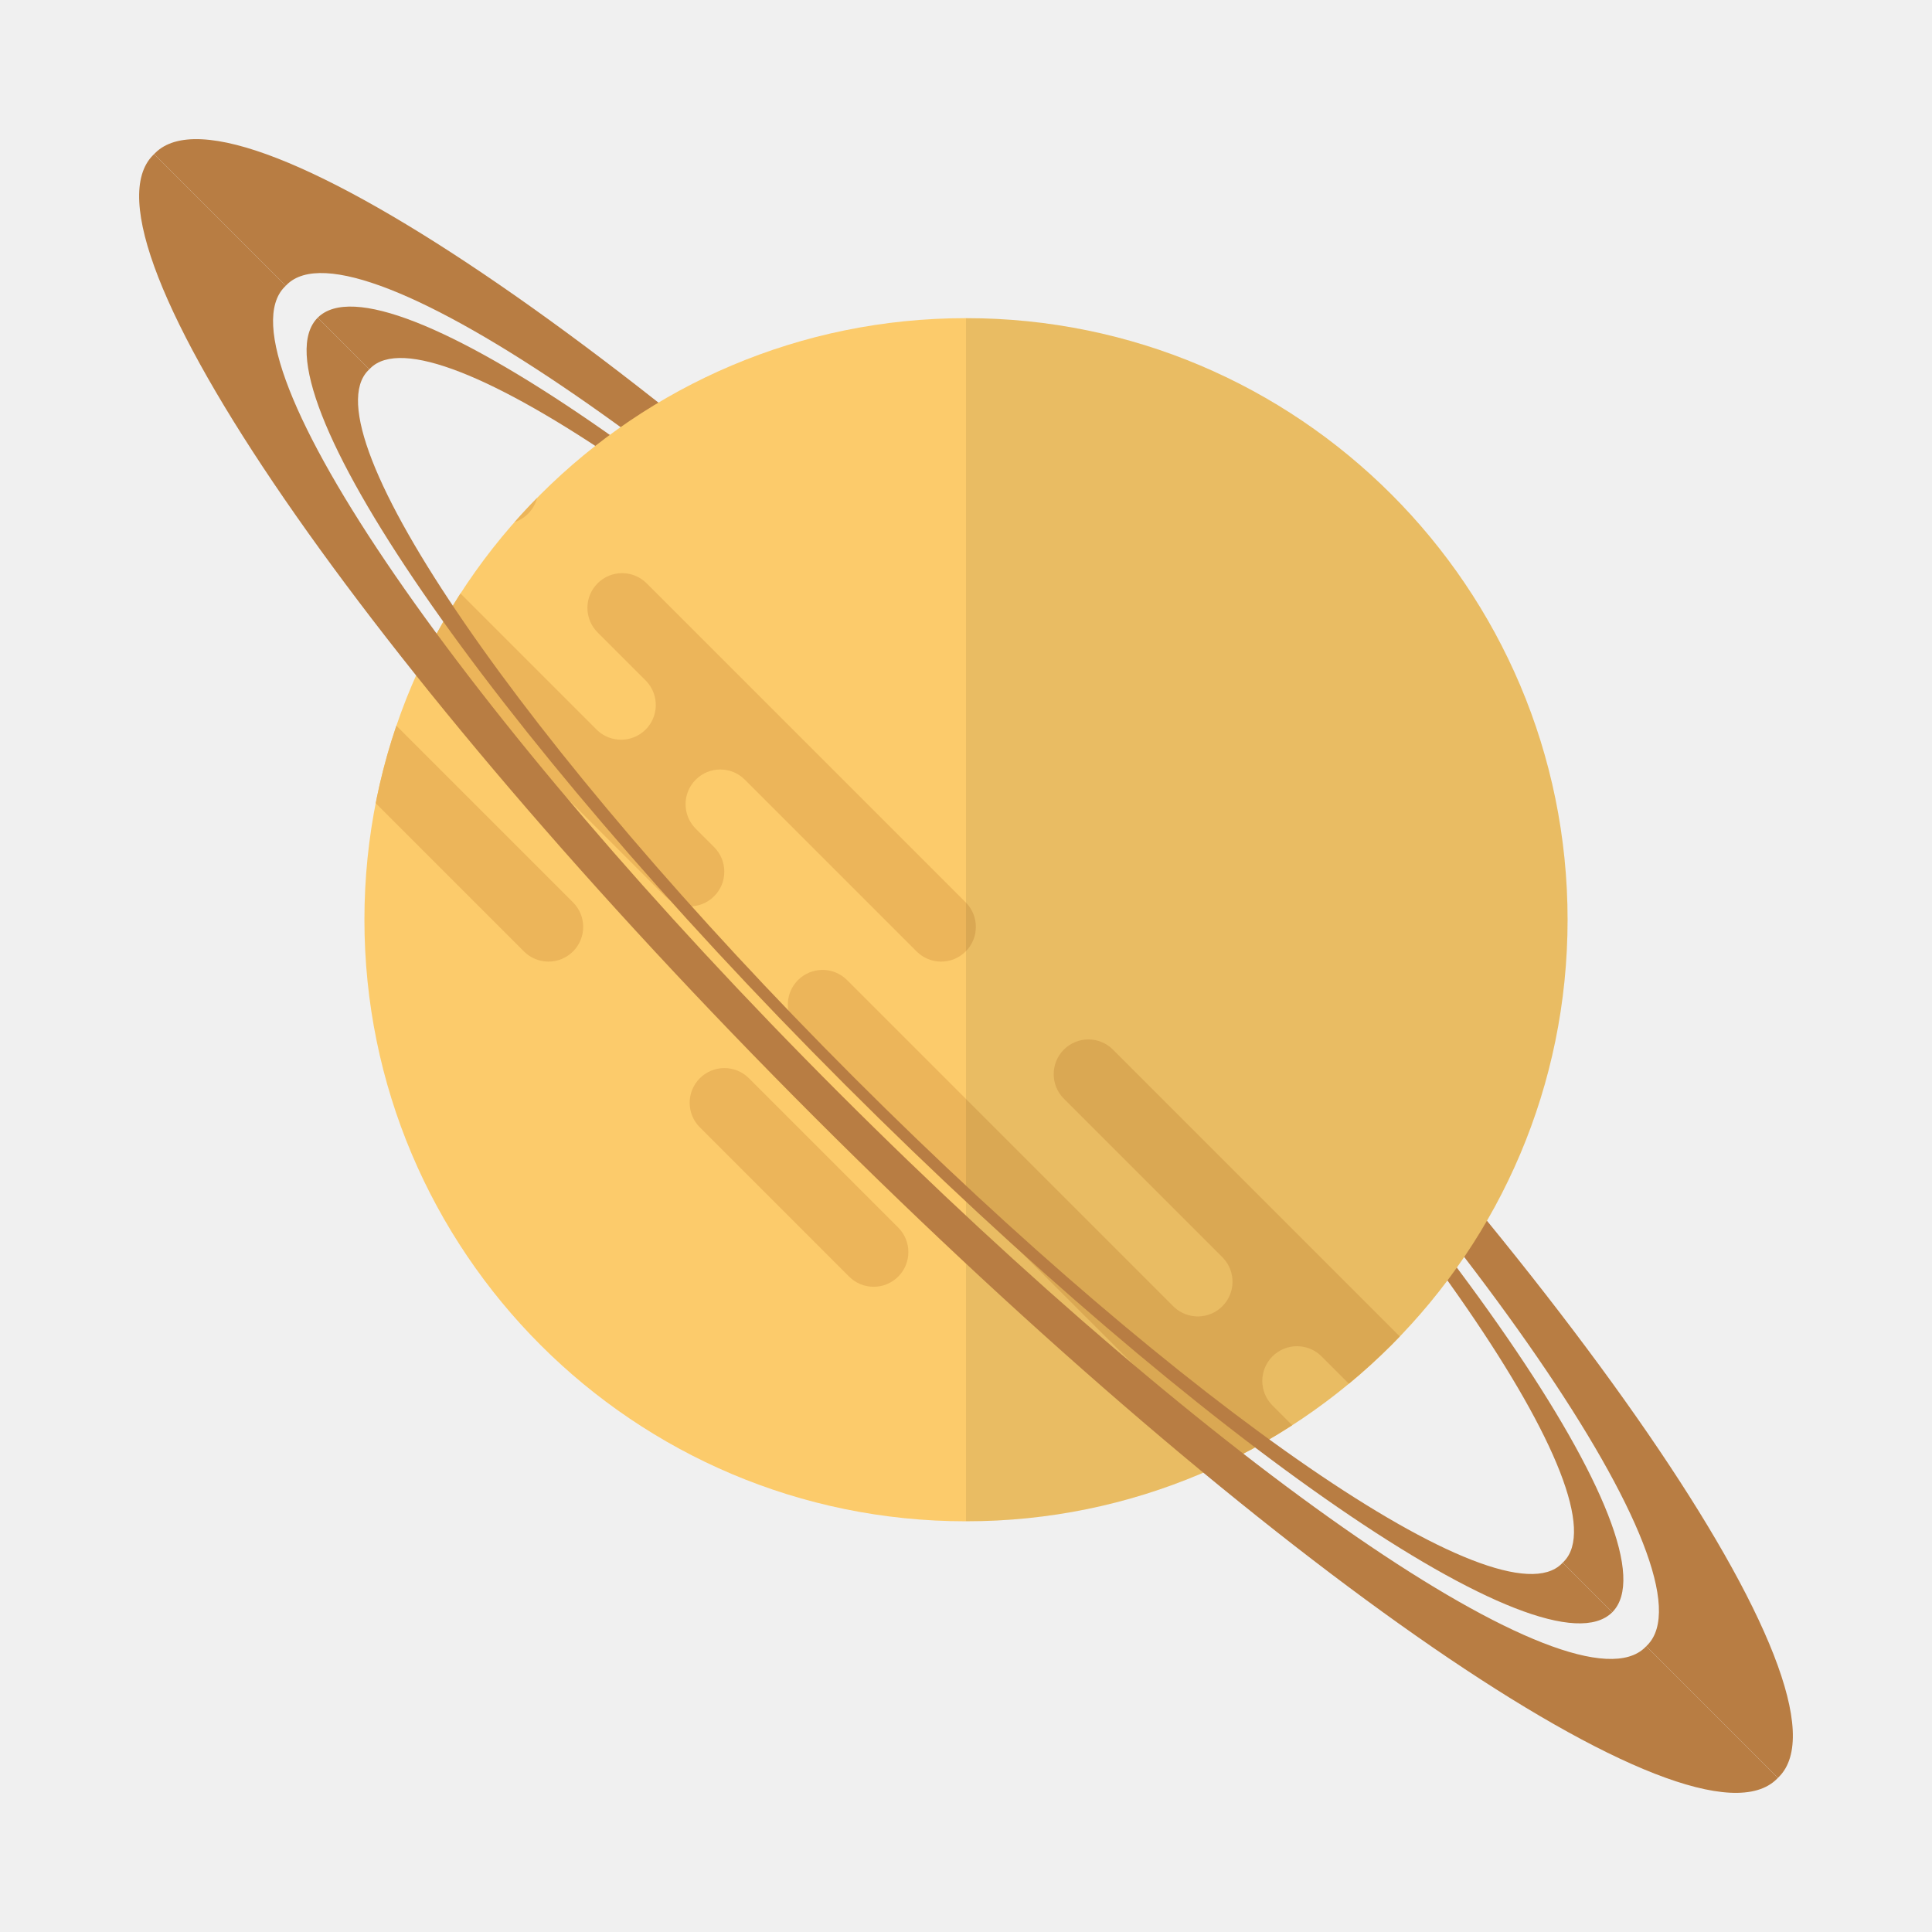
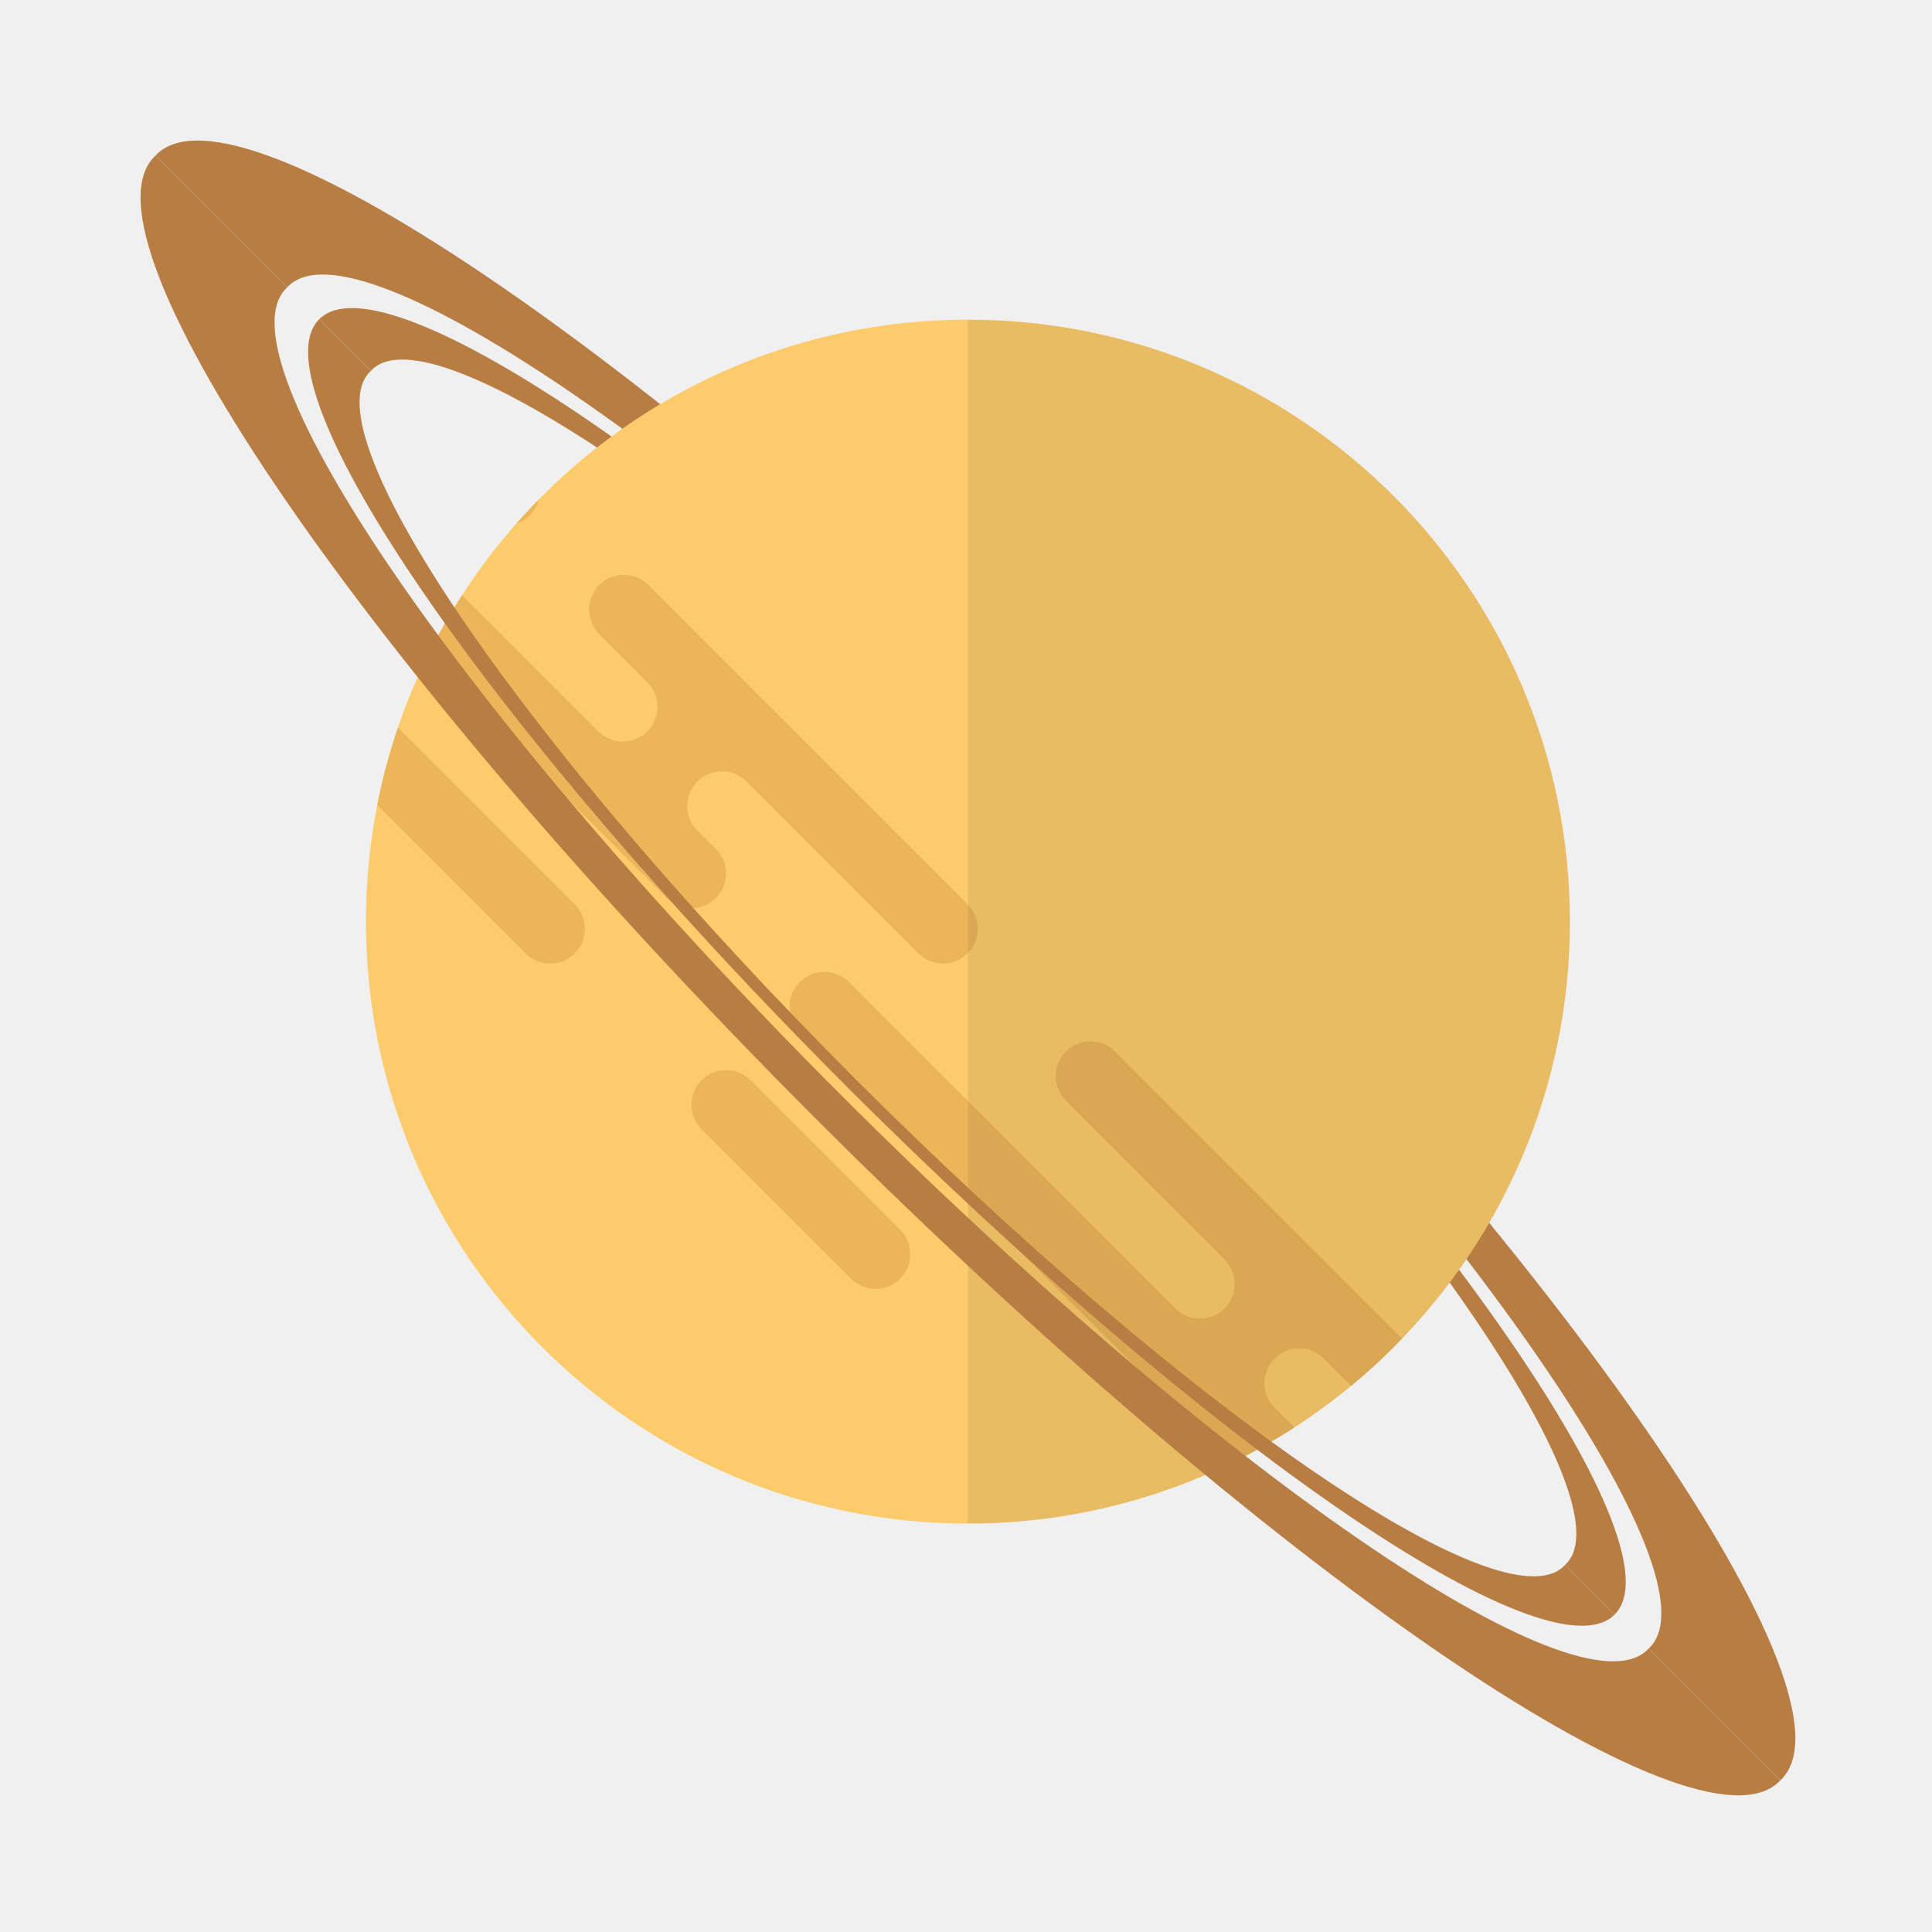
- <svg xmlns="http://www.w3.org/2000/svg" width="668" height="668" fill="none">
-   <path fill-rule="evenodd" clip-rule="evenodd" d="M53.285 53.283c.113-.12.228-.24.345-.357 28.705-28.705 177.658 73.709 332.696 228.747 155.038 155.038 257.452 303.991 228.747 332.696-.117.117-.236.232-.357.345l-45.524-45.524c.122-.112.242-.227.359-.344 24.049-24.049-61.757-148.848-191.653-278.745C248.001 160.205 123.202 74.399 99.153 98.448a11.74 11.74 0 00-.344.359L53.285 53.283zm56.563 56.563c22.886-22.886 141.637 58.759 265.238 182.36 123.601 123.601 205.246 242.352 182.36 265.238l-17.143-17.143c.123-.111.242-.226.36-.343 21.14-21.14-54.091-130.647-168.033-244.589-113.942-113.942-223.449-189.173-244.589-168.033-.117.118-.232.238-.343.36l-17.85-17.85z" fill="#B87D43" />
-   <circle cx="334" cy="318" r="208" fill="#FCCB6B" />
-   <mask id="a" maskUnits="userSpaceOnUse" x="126" y="110" width="416" height="416">
-     <circle cx="334" cy="318" r="208" fill="#fff" />
+ <svg xmlns="http://www.w3.org/2000/svg" width="451" height="451" viewBox="0 0 451 451" fill="none">
+   <path fill-rule="evenodd" clip-rule="evenodd" d="M36.307 36.306C36.384 36.224 36.461 36.144 36.54 36.065C55.933 16.672 156.562 85.861 261.303 190.602C366.043 295.342 435.232 395.972 415.84 415.364C415.761 415.443 415.68 415.521 415.598 415.597L384.844 384.842C384.926 384.767 385.007 384.689 385.086 384.61C401.333 368.363 343.364 284.051 255.609 196.296C167.853 108.54 83.542 50.571 67.294 66.819C67.215 66.898 67.138 66.978 67.062 67.061L36.307 36.306ZM74.52 74.518C89.981 59.057 170.207 114.215 253.709 197.718C337.211 281.22 392.369 361.445 376.908 376.907L365.327 365.325C365.409 365.25 365.49 365.173 365.57 365.094C379.852 350.812 329.027 276.832 252.05 199.854C175.073 122.877 101.093 72.053 86.811 86.335C86.731 86.414 86.654 86.495 86.579 86.578L74.52 74.518Z" fill="#B87D43" />
+   <ellipse cx="225.953" cy="215.143" rx="140.521" ry="140.521" fill="#FCCB6B" />
+   <mask id="mask0_92_12" style="mask-type:alpha" maskUnits="userSpaceOnUse" x="85" y="74" width="282" height="282">
+     <ellipse cx="225.953" cy="215.143" rx="140.521" ry="140.521" fill="white" />
  </mask>
-   <g mask="url(#a)">
-     <path fill-rule="evenodd" clip-rule="evenodd" d="M540.369 518.472c-4.686-4.687-12.284-4.687-16.97 0-4.687 4.686-4.687 12.284 0 16.97l110.308 110.309c4.687 4.686 12.285 4.686 16.971 0s4.686-12.284 0-16.971L540.369 518.472zM384.806 362.908c-4.687-4.686-12.285-4.686-16.971 0s-4.686 12.284 0 16.971l55.154 55.154-.007.007c4.337 4.708 4.222 12.042-.346 16.61-4.568 4.568-11.903 4.683-16.61.346l-.007.008-113.137-113.137c-4.687-4.687-12.284-4.687-16.971 0-4.686 4.686-4.686 12.284 0 16.97l181.727 181.727c4.686 4.686 12.284 4.686 16.97 0 4.687-4.687 4.687-12.285 0-16.971l-34.648-34.648c-4.686-4.687-4.686-12.285 0-16.971s12.284-4.686 16.971 0l21.213 21.213c4.686 4.687 12.284 4.687 16.97 0 4.687-4.686 4.687-12.284 0-16.97L384.806 362.908zm77.074 212.839c-4.686-4.686-12.284-4.686-16.97 0-4.687 4.687-4.687 12.285 0 16.971l51.619 51.619c4.686 4.686 12.284 4.686 16.97 0 4.686-4.687 4.686-12.285 0-16.971l-51.619-51.619zM258.941 372.808c-4.687-4.687-12.285-4.687-16.971 0-4.686 4.686-4.686 12.284 0 16.97l51.619 51.619c4.686 4.686 12.284 4.686 16.97 0 4.687-4.686 4.687-12.284 0-16.971l-51.618-51.618zM63.779 194.617c4.687-4.687 12.284-4.687 16.97 0l117.38 117.379c4.687 4.687 4.687 12.285 0 16.971-4.686 4.686-12.284 4.686-16.97 0l-117.38-117.38c-4.686-4.686-4.686-12.284 0-16.97zm193.747 74.953c-4.686-4.686-12.284-4.686-16.97 0-4.686 4.686-4.686 12.284 0 16.971l6.364 6.364c4.686 4.686 4.686 12.284 0 16.97-4.686 4.686-12.284 4.686-16.971 0L48.223 128.149c-4.687-4.687-4.687-12.285 0-16.971 4.686-4.686 12.284-4.686 16.97 0l141.422 141.421.007-.007c4.707 4.337 12.042 4.222 16.61-.346 4.568-4.568 4.683-11.902.346-16.61l.007-.007-16.97-16.971c-4.687-4.686-4.687-12.284 0-16.97 4.686-4.686 12.284-4.687 16.97 0l110.309 110.308c4.686 4.687 4.686 12.285 0 16.971s-12.284 4.686-16.971 0l-59.397-59.397zM55.294 50.367c4.686-4.686 12.284-4.686 16.97 0l110.309 110.309c4.686 4.686 4.686 12.284 0 16.97-4.686 4.686-12.284 4.686-16.97 0L55.293 67.338c-4.685-4.687-4.685-12.285 0-16.971z" fill="#ECB55A" />
+   <g mask="url(#mask0_92_12)">
+     <path fill-rule="evenodd" clip-rule="evenodd" d="M37.664 34.336C40.83 31.17 45.963 31.17 49.129 34.336L123.652 108.858C126.818 112.024 126.818 117.157 123.652 120.323C120.486 123.489 115.353 123.489 112.187 120.323L37.664 45.801C34.498 42.635 34.498 37.502 37.664 34.336ZM260.276 245.482C257.11 242.316 251.977 242.316 248.811 245.482C245.645 248.648 245.645 253.781 248.811 256.947L286.072 294.209L286.067 294.213C288.997 297.394 288.919 302.349 285.833 305.435C282.747 308.521 277.792 308.599 274.612 305.668L274.607 305.674L198.174 229.24C195.008 226.074 189.875 226.074 186.709 229.24C183.543 232.406 183.543 237.539 186.709 240.705L309.48 363.476C312.646 366.642 317.779 366.642 320.945 363.476C324.111 360.31 324.111 355.177 320.945 352.011L297.537 328.603C294.371 325.438 294.371 320.304 297.537 317.139C300.703 313.973 305.836 313.973 309.002 317.139L323.333 331.47C326.499 334.636 331.632 334.636 334.798 331.47C337.964 328.304 337.964 323.171 334.798 320.005L260.276 245.482ZM43.397 131.788C46.563 128.622 51.696 128.622 54.862 131.788L134.161 211.088C137.327 214.253 137.327 219.387 134.161 222.552C130.995 225.718 125.862 225.718 122.696 222.552L43.397 143.253C40.231 140.087 40.231 134.954 43.397 131.788ZM175.244 252.17C172.078 249.004 166.945 249.004 163.779 252.17C160.613 255.336 160.613 260.469 163.779 263.635L198.652 298.508C201.817 301.674 206.951 301.674 210.116 298.508C213.282 295.342 213.282 290.209 210.116 287.043L175.244 252.17ZM312.346 389.272C309.18 386.106 304.047 386.106 300.881 389.272C297.715 392.438 297.715 397.571 300.881 400.737L335.753 435.61C338.919 438.776 344.052 438.776 347.218 435.61C350.384 432.444 350.384 427.311 347.218 424.145L312.346 389.272ZM174.288 182.425C171.122 179.259 165.989 179.259 162.823 182.425C159.657 185.591 159.657 190.724 162.823 193.89L167.123 198.189C170.289 201.355 170.289 206.488 167.123 209.654C163.957 212.82 158.824 212.82 155.658 209.654L32.887 86.884C29.721 83.718 29.721 78.585 32.887 75.419C36.053 72.253 41.186 72.253 44.352 75.419L139.893 170.96L139.898 170.955C143.078 173.885 148.033 173.807 151.119 170.721C154.205 167.635 154.283 162.68 151.353 159.5L151.358 159.495L139.893 148.03C136.727 144.864 136.727 139.731 139.893 136.565C143.059 133.399 148.192 133.399 151.358 136.565L225.881 211.088C229.047 214.253 229.047 219.387 225.881 222.553C222.715 225.718 217.582 225.718 214.416 222.553L174.288 182.425ZM365.371 350.578C362.205 347.412 357.072 347.412 353.906 350.578C350.74 353.744 350.74 358.877 353.906 362.043L428.428 436.565C431.594 439.731 436.727 439.731 439.893 436.565C443.059 433.399 443.059 428.266 439.893 425.1L365.371 350.578Z" fill="#ECB55A" />
  </g>
-   <g>
-     <mask id="b" maskUnits="userSpaceOnUse" x="126" y="110" width="416" height="416">
-       <circle cx="334" cy="318" r="208" fill="#fff" />
-     </mask>
-     <g mask="url(#b)">
-       <path opacity=".078" fill="#000" d="M334 110h209.089v416H334z" />
-     </g>
+   <mask id="mask1_92_12" style="mask-type:alpha" maskUnits="userSpaceOnUse" x="85" y="74" width="282" height="282">
+     <ellipse cx="225.953" cy="215.143" rx="140.521" ry="140.521" fill="white" />
+   </mask>
+   <g mask="url(#mask1_92_12)">
+     <rect opacity="0.078" x="225.953" y="74.623" width="141.256" height="281.041" fill="black" />
  </g>
-   <path fill-rule="evenodd" clip-rule="evenodd" d="M53.284 53.285c-.12.112-.24.227-.357.345-28.705 28.704 73.709 177.657 228.747 332.695C436.712 541.363 585.665 643.777 614.37 615.072c.117-.117.232-.236.344-.357l-45.523-45.524c-.112.122-.227.242-.344.359-24.05 24.05-148.848-61.756-278.745-191.653S74.399 123.202 98.449 99.152c.117-.117.237-.232.359-.344L53.284 53.285zm56.562 56.562c-22.886 22.886 58.76 141.637 182.361 265.238s242.352 205.247 265.238 182.36l-17.143-17.143c-.112.123-.226.243-.343.36-21.14 21.14-130.647-54.091-244.589-168.033C181.428 258.687 106.197 149.18 127.337 128.04c.117-.117.237-.231.36-.343l-17.851-17.85z" fill="#B87D43" />
+   <path fill-rule="evenodd" clip-rule="evenodd" d="M36.307 36.307C36.225 36.383 36.145 36.461 36.065 36.54C16.673 55.932 85.862 156.562 190.602 261.302C295.343 366.043 395.973 435.231 415.365 415.839C415.444 415.76 415.521 415.68 415.598 415.598L384.843 384.843C384.767 384.925 384.69 385.006 384.611 385.085C368.363 401.333 284.052 343.364 196.296 255.608C108.541 167.853 50.572 83.541 66.819 67.294C66.898 67.215 66.979 67.137 67.062 67.062L36.307 36.307ZM74.519 74.519C59.058 89.981 114.216 170.207 197.718 253.709C281.22 337.211 361.446 392.369 376.908 376.908L365.326 365.326C365.251 365.409 365.173 365.49 365.094 365.569C350.812 379.851 276.832 329.027 199.855 252.05C122.878 175.072 72.053 101.092 86.335 86.81C86.415 86.731 86.496 86.654 86.578 86.579L74.519 74.519Z" fill="#B87D43" />
</svg>
